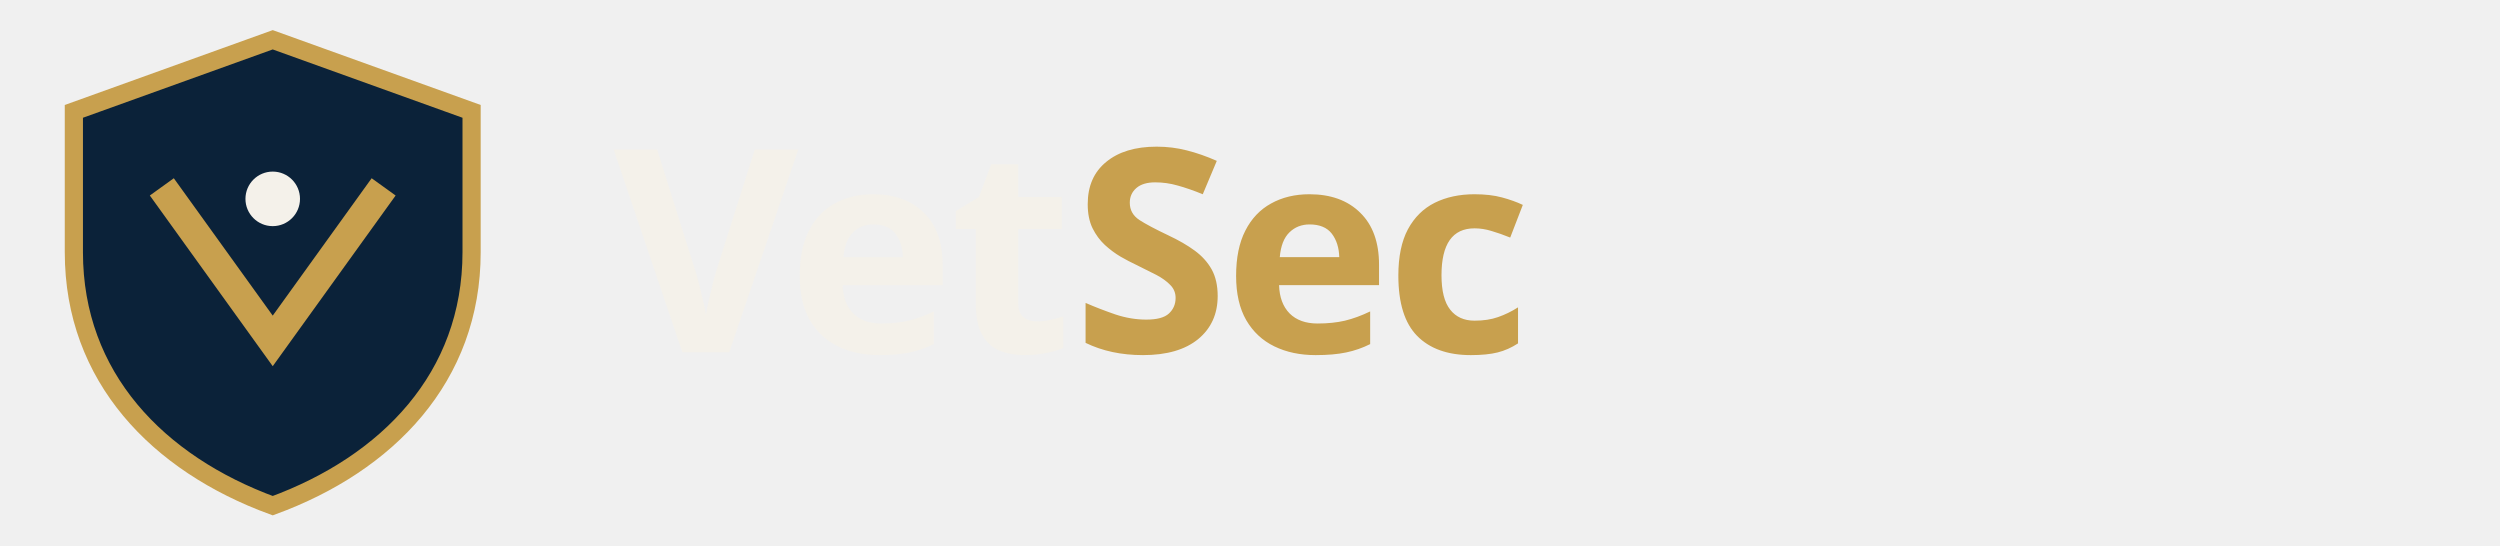
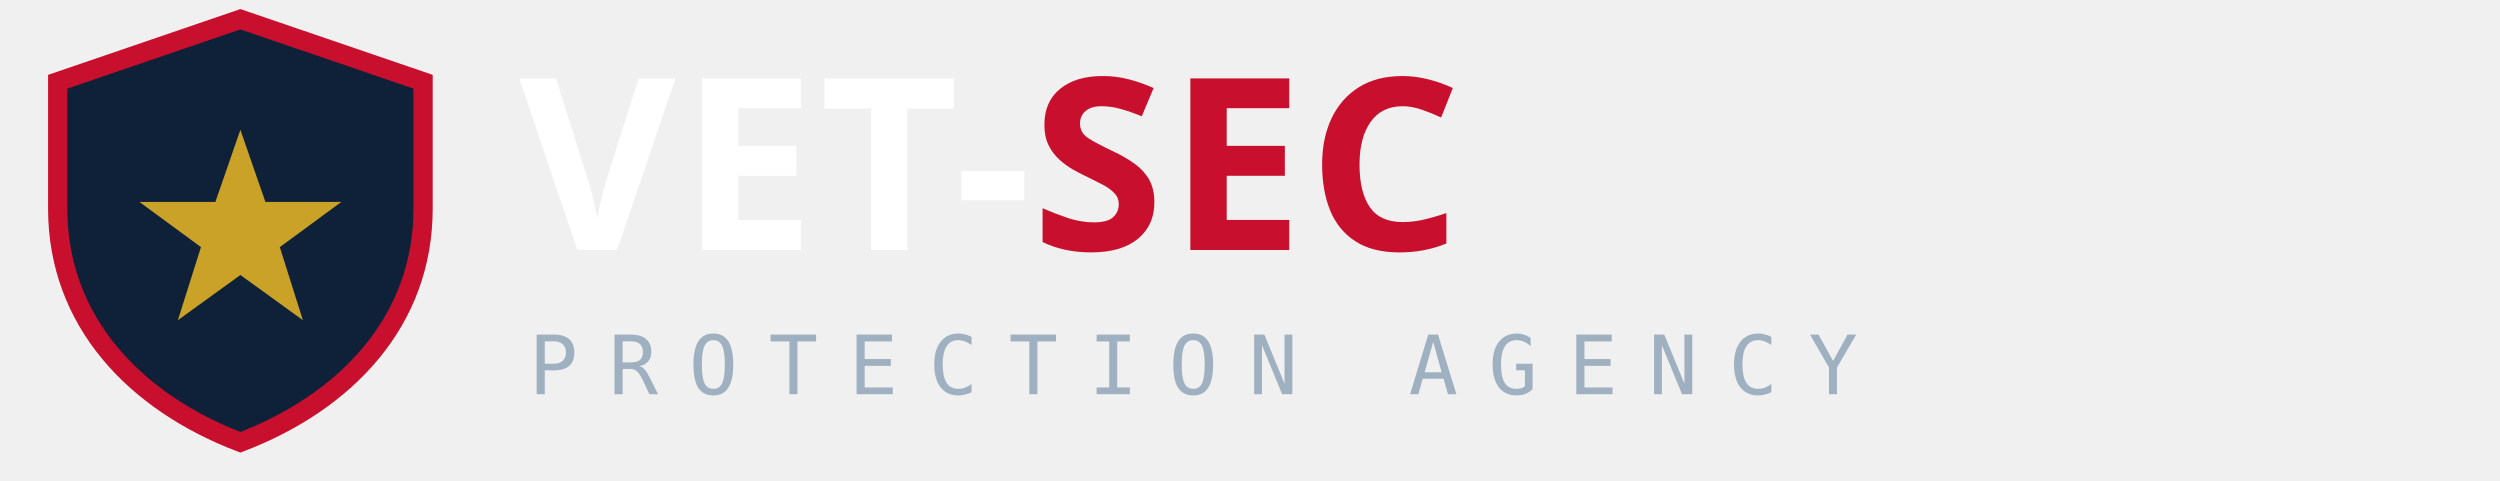
- <svg xmlns="http://www.w3.org/2000/svg" width="220" height="48" viewBox="0 0 220 48" fill="none" role="img" aria-label="VetSec">
-   <g>
-     <path d="M24 3.5 6.5 9.8v12.4c0 11 7.4 18.6 17.5 22.3C34.1 40.8 41.5 33.2 41.5 22.2V9.8L24 3.5Z" fill="#0B2239" />
-     <path d="M24 3.5 6.5 9.8v12.4c0 11 7.4 18.6 17.5 22.3C34.1 40.8 41.5 33.2 41.5 22.2V9.8L24 3.5Z" stroke="#C8A04E" stroke-width="1.6" />
-     <path d="M15 17.5 24 30l9-12.5" stroke="#C8A04E" stroke-width="2.6" fill="none" stroke-linecap="square" stroke-linejoin="miter" />
-     <circle cx="24" cy="17.5" r="2.4" fill="#F4F1EA" />
-   </g>
-   <text x="54" y="31" font-family="'IBM Plex Sans', system-ui, sans-serif" font-size="25" font-weight="700" letter-spacing="-0.5" fill="#F4F1EA">Vet<tspan fill="#C8A04E">Sec</tspan>
+ <svg xmlns="http://www.w3.org/2000/svg" width="260" height="50" viewBox="0 0 260 50" fill="none" role="img" aria-label="Vet-Sec Protection Agency">
+   <path d="M25 2 6 8.5v13.2C6 33.4 14 41.8 25 46c11-4.2 19-12.6 19-24.3V8.5L25 2Z" fill="#0F2138" stroke="#C8102E" stroke-width="2" />
+   <path d="M25 13.5 27.6 21h7.9l-6.4 4.7 2.4 7.6L25 28.6l-6.5 4.7 2.4-7.6L14.5 21h7.9L25 13.5Z" fill="#C9A227" />
+   <text x="54" y="26" font-family="Oswald, 'Arial Narrow', sans-serif" font-size="25" font-weight="700" letter-spacing="0.5" fill="#FFFFFF">VET-<tspan fill="#C8102E">SEC</tspan>
  </text>
+   <text x="55" y="41" font-family="'IBM Plex Mono', monospace" font-size="8.5" letter-spacing="3.2" fill="#9FB0C0">PROTECTION AGENCY</text>
</svg>
